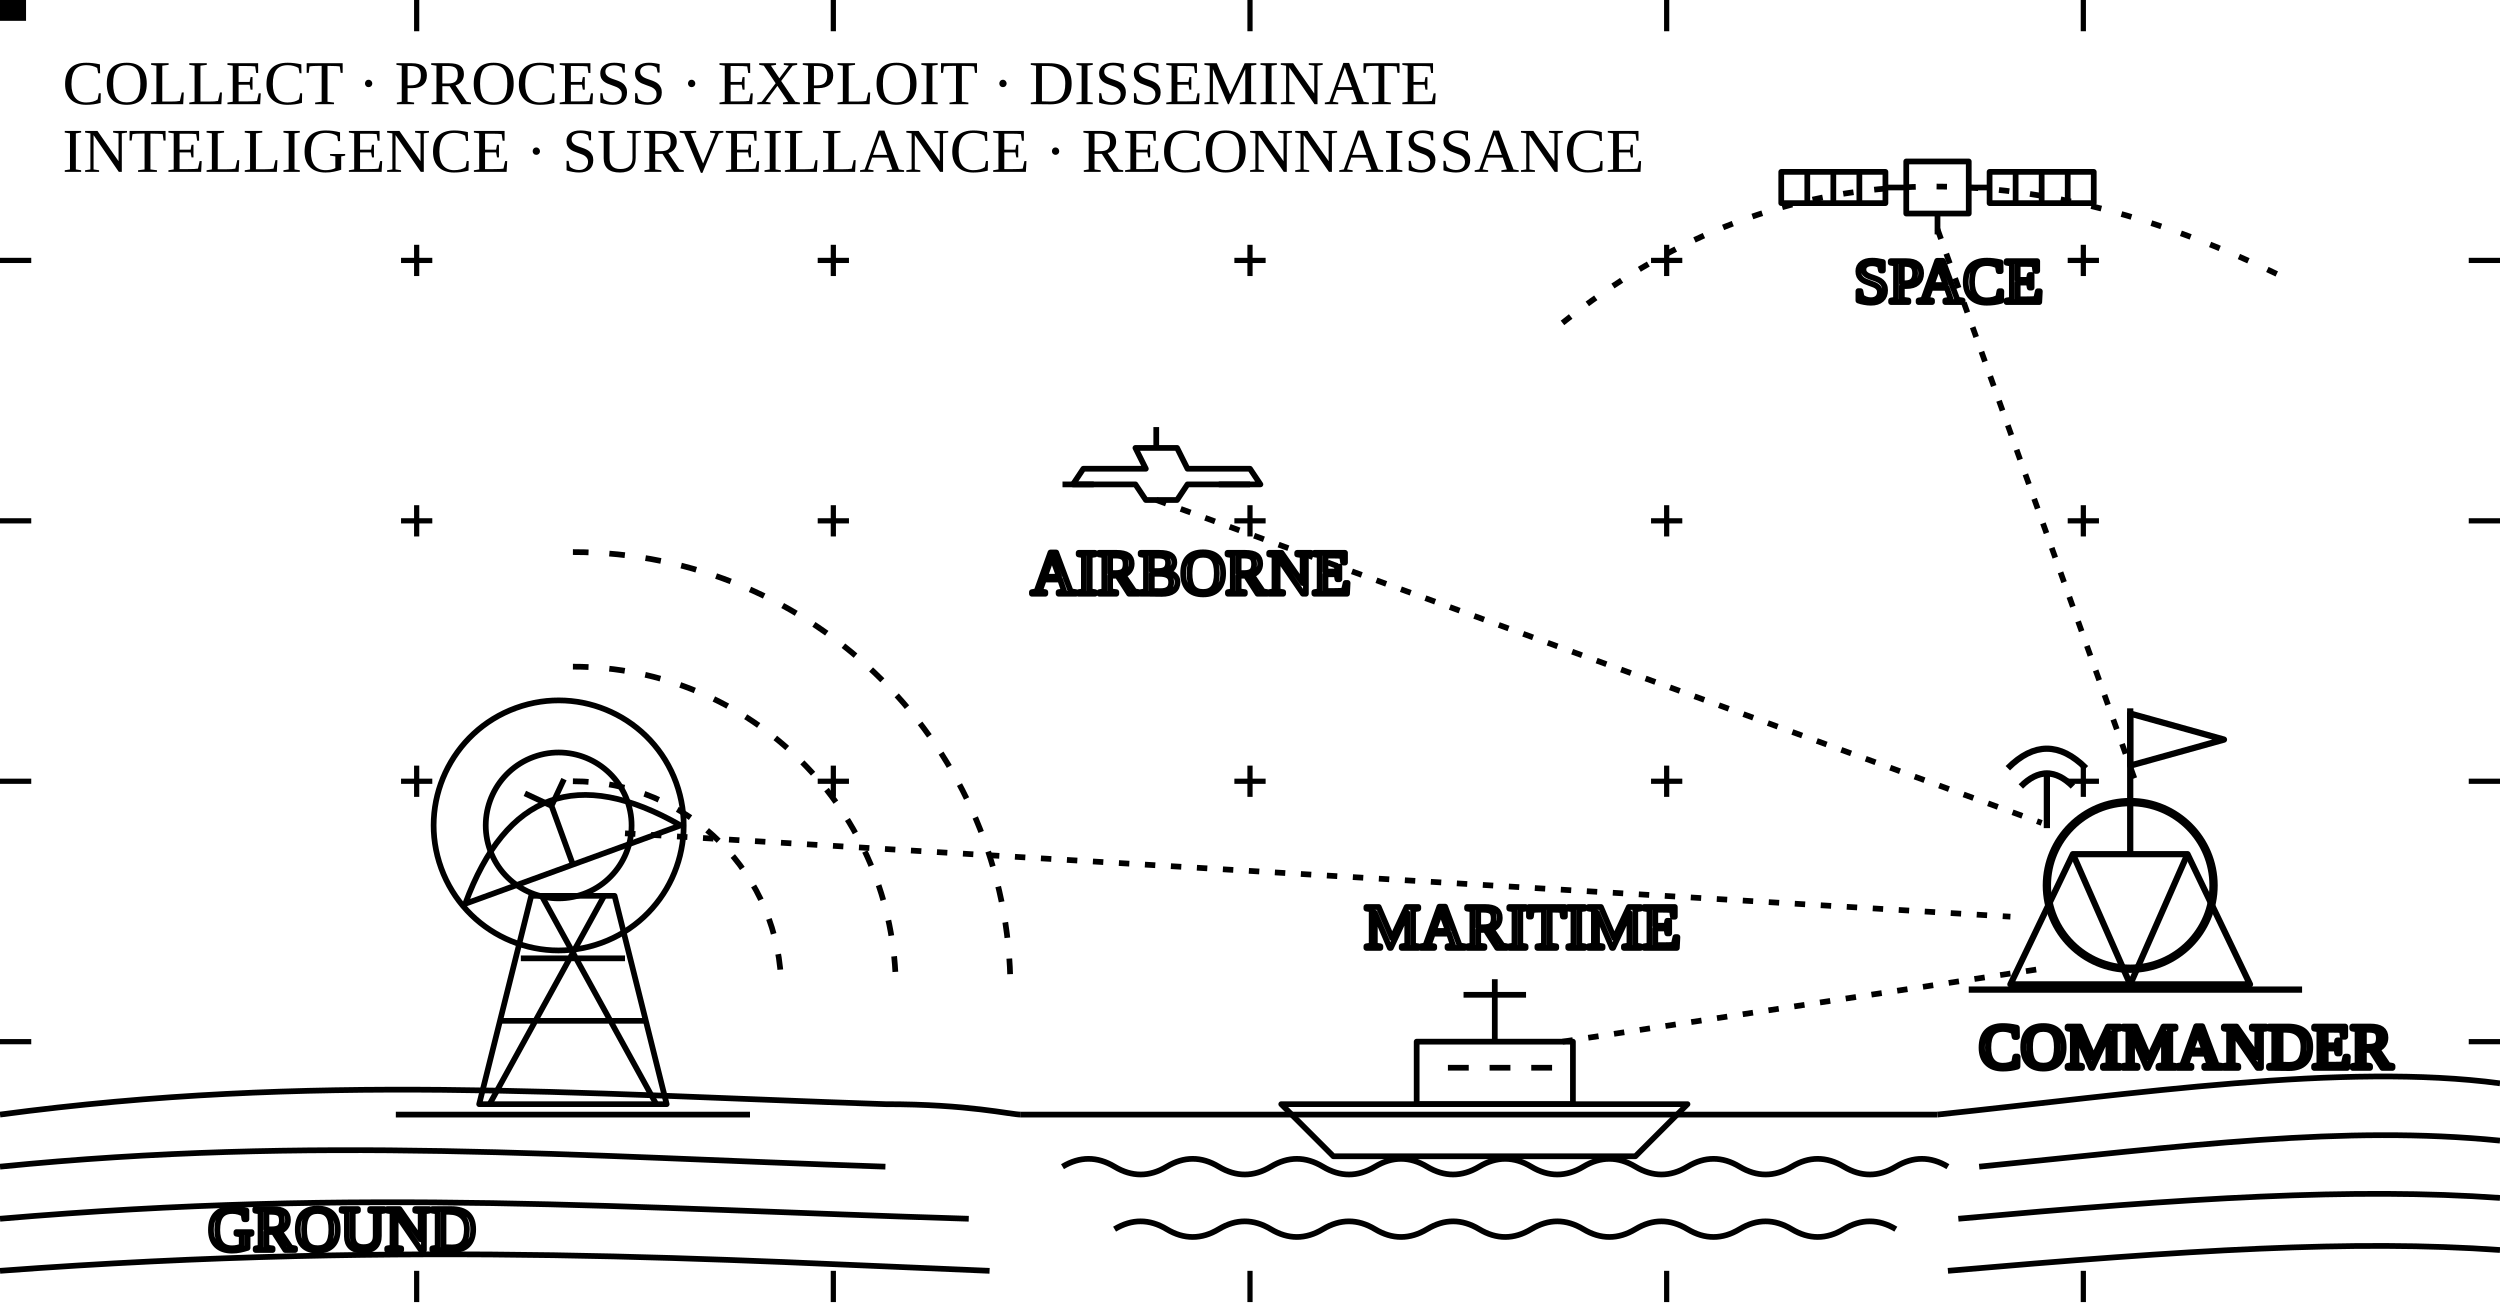
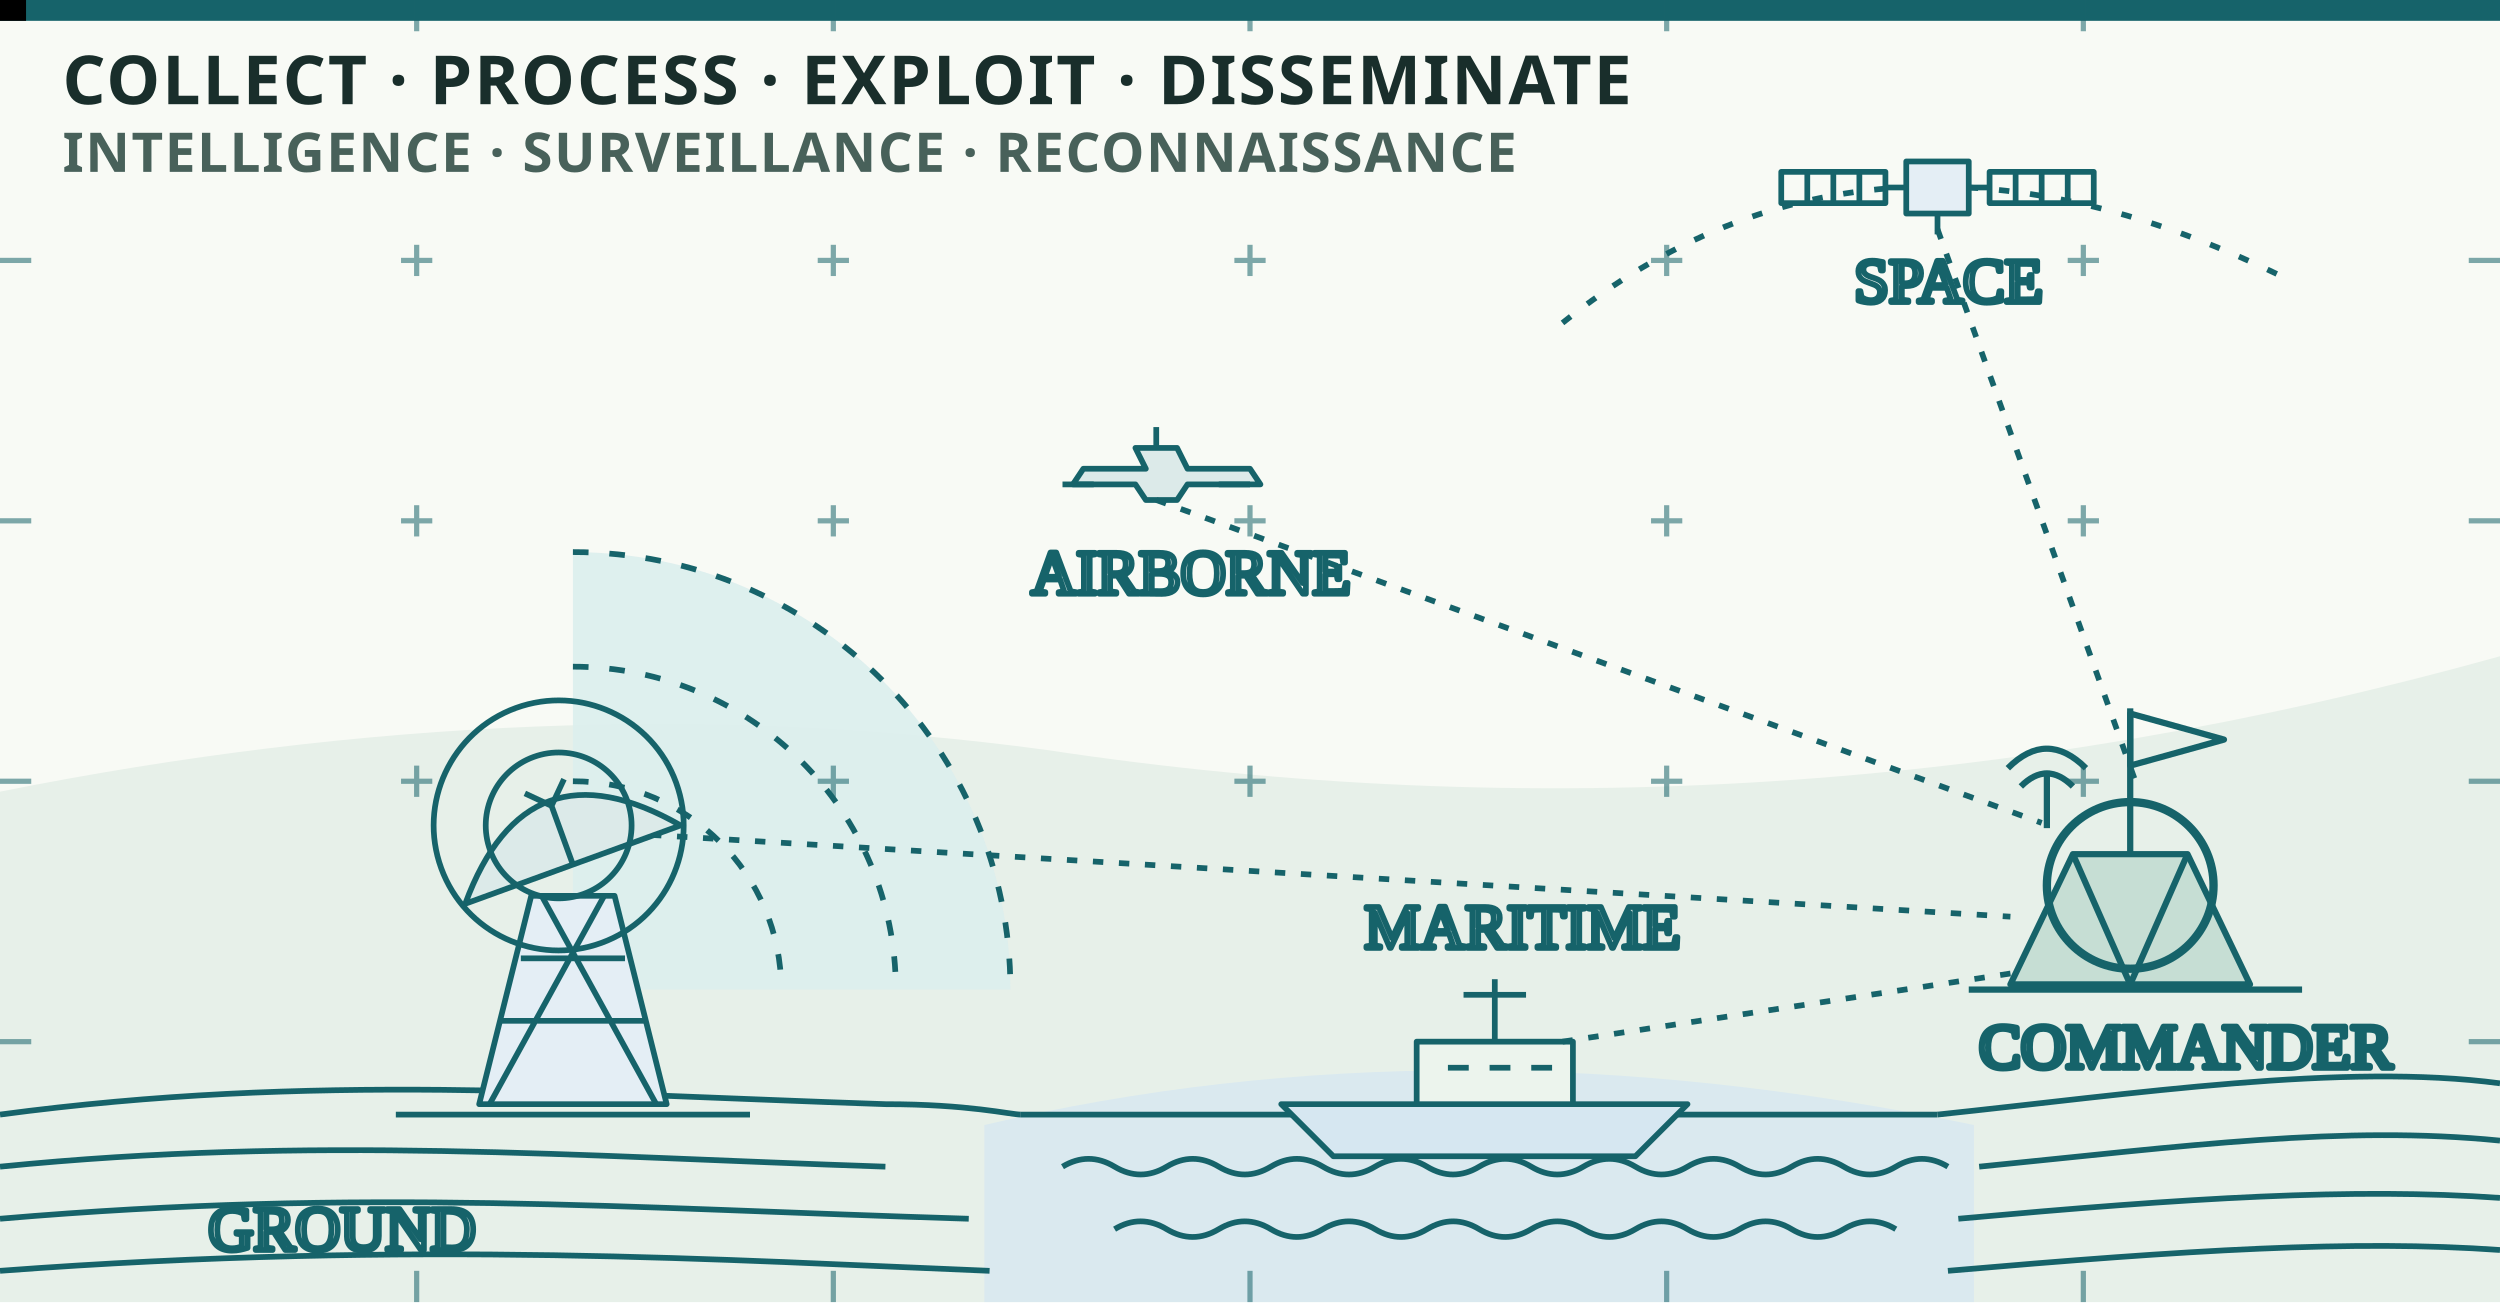
<svg viewBox="0 0 480 250" aria-hidden="true" focusable="false">
-   <g class="plate-grid" fill="none" stroke="currentColor">
+   <rect x="0" y="0" width="480" height="250" rx="0" fill="#f8faf5" stroke="none" />
+   <path d="M0 152q105-21 201-8 139 21 279-18v124H0z" fill="#e7f0e9" />
+   <path d="M189 216q89-21 190 0v34H189z" fill="#dae9ef" />
+   <path d="M110 106A84 84 0 0 1 194 190L110 190z" fill="#dceeed" opacity=".9" />
+   <rect x="0" y="0" width="480" height="4" rx="0" fill="#16636a" stroke="none" />
+   <g class="plate-grid" opacity=".55" fill="none" stroke="#16636a">
    <path class="grid-cross" d="M77 50h6M80 47v6M157 50h6M160 47v6M237 50h6M240 47v6M317 50h6M320 47v6M397 50h6M400 47v6M77 100h6M80 97v6M157 100h6M160 97v6M237 100h6M240 97v6M317 100h6M320 97v6M397 100h6M400 97v6M77 150h6M80 147v6M157 150h6M160 147v6M237 150h6M240 147v6M317 150h6M320 147v6M397 150h6M400 147v6" />
    <path class="thin" d="M80 0v6M160 0v6M240 0v6M320 0v6M400 0v6M80 244v6M160 244v6M240 244v6M320 244v6M400 244v6M0 50h6M0 100h6M0 150h6M0 200h6M474 50h6M474 100h6M474 150h6M474 200h6" />
  </g>
-   <text class="t-title" x="12" y="20">COLLECT · PROCESS · EXPLOIT · DISSEMINATE</text>
-   <text class="t-mute" x="12" y="33">INTELLIGENCE · SURVEILLANCE · RECONNAISSANCE</text>
-   <g fill="none" stroke="currentColor" stroke-width="1.1" stroke-linejoin="round">
+   <text class="t-title" x="12" y="20" style="font-family:system-ui,sans-serif;font-size:13px;letter-spacing:.03em;font-weight:740;fill:#192e2b">COLLECT · PROCESS · EXPLOIT · DISSEMINATE</text>
+   <text class="t-mute" x="12" y="33" style="font-family:system-ui,sans-serif;font-size:10.5px;letter-spacing:.03em;font-weight:670;fill:#48615a">INTELLIGENCE · SURVEILLANCE · RECONNAISSANCE</text>
+   <g fill="none" stroke="#16636a" stroke-width="1.1" stroke-linejoin="round">
    <path class="thin faint" d="M300 62Q360 14 440 54" stroke-dasharray="2 4" />
    <g class="ink">
-       <path class="pf" d="M366 31h12v10h-12z" />
+       <path class="pf" style="fill:#e4eef5" d="M366 31h12v10h-12z" />
      <path d="M342 33h20v6h-20zM382 33h20v6h-20zM347 33v6M352 33v6M357 33v6M387 33v6M392 33v6M397 33v6M362 36h4M378 36h4M372 41v4" />
    </g>
    <text x="356" y="58">SPACE</text>
    <g class="ink">
-       <path class="pf" d="M218 86h8l2 4h12l2 3h-14l-2 3h-6l-2-3h-12l2-3h12z" />
+       <path class="pf" style="fill:#dceae9" d="M218 86h8l2 4h12l2 3h-14l-2 3h-6l-2-3h-12l2-3h12z" />
      <path d="M222 86v-4M210 93h-6M234 93h6" />
    </g>
    <text x="198" y="114">AIRBORNE</text>
    <path class="hill ink" d="M0 214C60 206 110 210 170 212C186 212 194 214 196 214M372 214C410 210 450 204 480 208" />
    <path class="thin faint" d="M0 224C60 218 110 222 170 224M0 234C70 228 120 232 186 234M0 244C80 238 140 242 190 244M380 224C420 220 450 216 480 219M376 234C420 230 452 228 480 230M374 244C420 240 452 238 480 240" />
    <path class="ink" d="M196 214H372" />
    <path class="thin" d="M204 224q5-3 10 0t10 0t10 0t10 0t10 0t10 0t10 0t10 0t10 0t10 0t10 0t10 0t10 0t10 0t10 0t10 0t10 0M214 236q5-3 10 0t10 0t10 0t10 0t10 0t10 0t10 0t10 0t10 0t10 0t10 0t10 0t10 0t10 0t10 0" />
    <g class="ink">
-       <path class="pf" d="M246 212H324L314 222H256Z" />
-       <path class="pf" d="M272 200H302V212H272Z" />
+       <path class="pf" style="fill:#d6e7f1" d="M246 212H324L314 222H256Z" />
+       <path class="pf" style="fill:#ecf4ed" d="M272 200H302V212H272Z" />
      <path d="M287 200V188M281 191H293M278 205h4M286 205h4M294 205h4" />
    </g>
    <text x="262" y="182">MARITIME</text>
    <text x="40" y="240">GROUND</text>
    <g class="sensor-coverage" stroke-dasharray="3 4">
      <path d="M110 150A40 40 0 0 1 150 190" />
      <path d="M110 128A62 62 0 0 1 172 190" />
      <path class="thin faint" d="M110 106A84 84 0 0 1 194 190" />
    </g>
    <g class="data-link thin" stroke-dasharray="2 3">
      <path class="data-link" d="M372 44L410 150" />
      <path class="data-link" d="M222 96L392 158" />
      <path class="data-link" d="M120 160L386 176" />
      <path class="data-link" d="M300 200L392 186" />
    </g>
  </g>
-   <g id="command-post" fill="none" stroke="currentColor" stroke-width="1.2" stroke-linejoin="round">
+   <g id="command-post" fill="none" stroke="#16636a" stroke-width="1.2" stroke-linejoin="round">
    <path d="M378 190H442" />
    <path d="M393 159V148" />
    <path d="M388 151Q393 146 398 151M385.5 147.5Q393 140 400.5 147.5" />
-     <path class="pf" d="M386 189L398 164H420L432 189Z" />
+     <path class="pf" style="fill:#c6ded4" d="M386 189L398 164H420L432 189Z" />
    <path class="thin" d="M398 164L409 189M420 164L409 189" />
    <path d="M409 164V136" />
    <path class="acc-f" d="M409 137L427 142L409 147Z" />
    <circle class="cp-pulse" cx="409" cy="170" r="16" stroke-width="1.6" />
    <text x="380" y="205">COMMANDER</text>
  </g>
-   <g id="radar-site" fill="none" stroke="currentColor" stroke-width="1.1" stroke-linejoin="round">
+   <g id="radar-site" fill="none" stroke="#16636a" stroke-width="1.1" stroke-linejoin="round">
    <path class="ink" d="M76 214H144" />
-     <path class="ink pf" d="M92 212L102 172H118L128 212Z" />
+     <path class="ink pf" style="fill:#e4eef5" d="M92 212L102 172H118L128 212Z" />
    <path class="ink thin" d="M96 196H124M100 184H120M94 212L116 172M126 212L104 172" />
    <g transform="translate(110 166) rotate(-20)">
      <g id="radar-dish">
-         <path class="ink pf" d="M-22 0Q0 -26 22 0Z" />
+         <path class="ink pf" style="fill:#dceae9" d="M-22 0Q0 -26 22 0Z" />
        <path class="ink" d="M0 0V-12M-4 -16L0 -12L4 -16" />
      </g>
      <g id="radar-sweep" class="acc">
        <circle cx="0" cy="-8" r="14" />
        <circle class="thin" cx="0" cy="-8" r="24" />
      </g>
    </g>
  </g>
  <g id="signal-waves" fill="none" class="acc" stroke-width="1.1">
    <circle class="wave" cx="232" cy="98" r="7" />
    <circle class="wave" cx="241" cy="94" r="6" />
    <circle class="wave" cx="228" cy="92" r="5" />
  </g>
  <g id="data-packet">
    <rect class="acc-f" x="-5" y="-4" width="10" height="8" />
  </g>
</svg>
